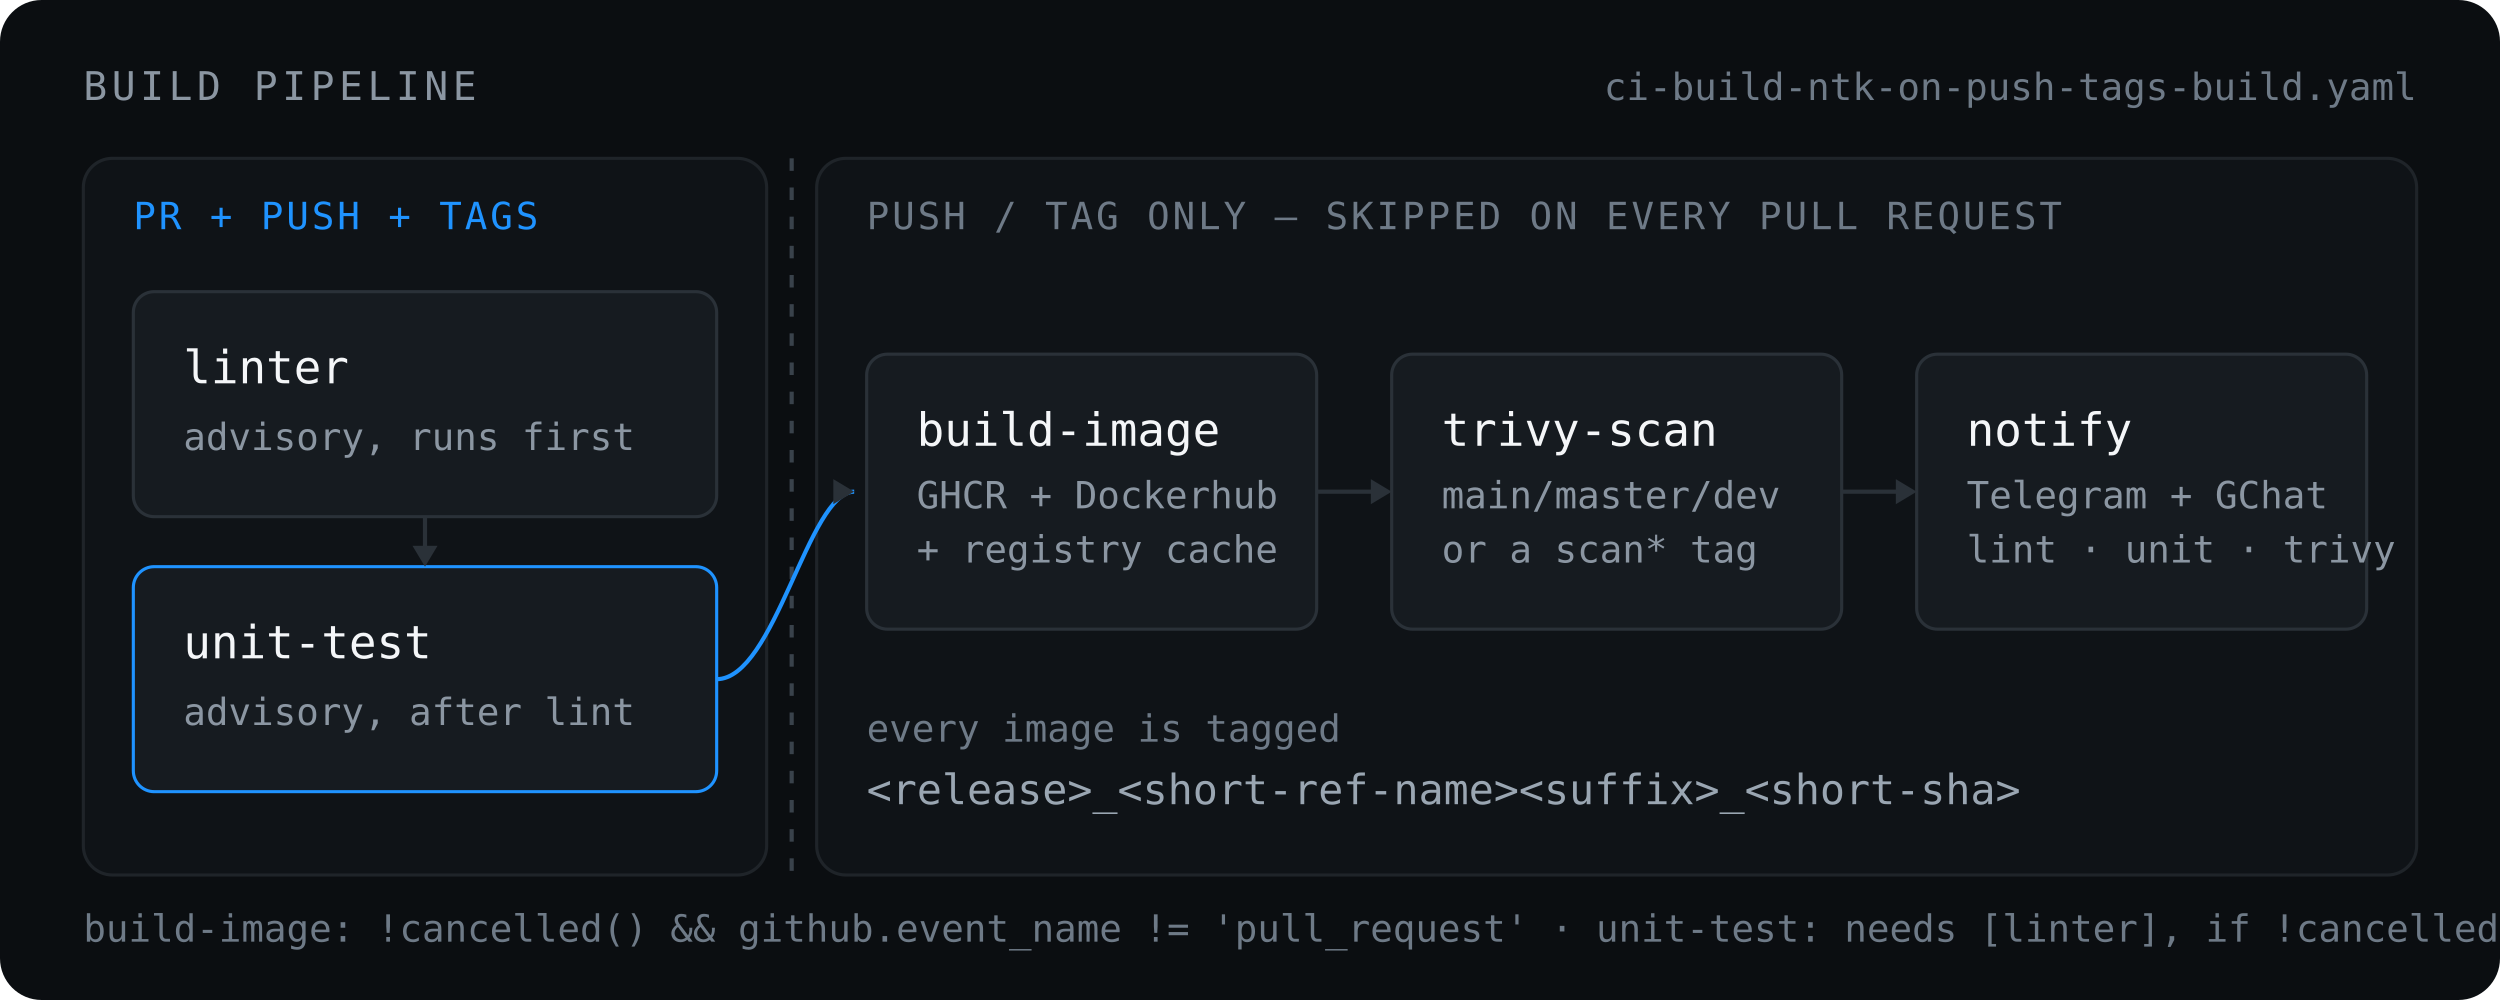
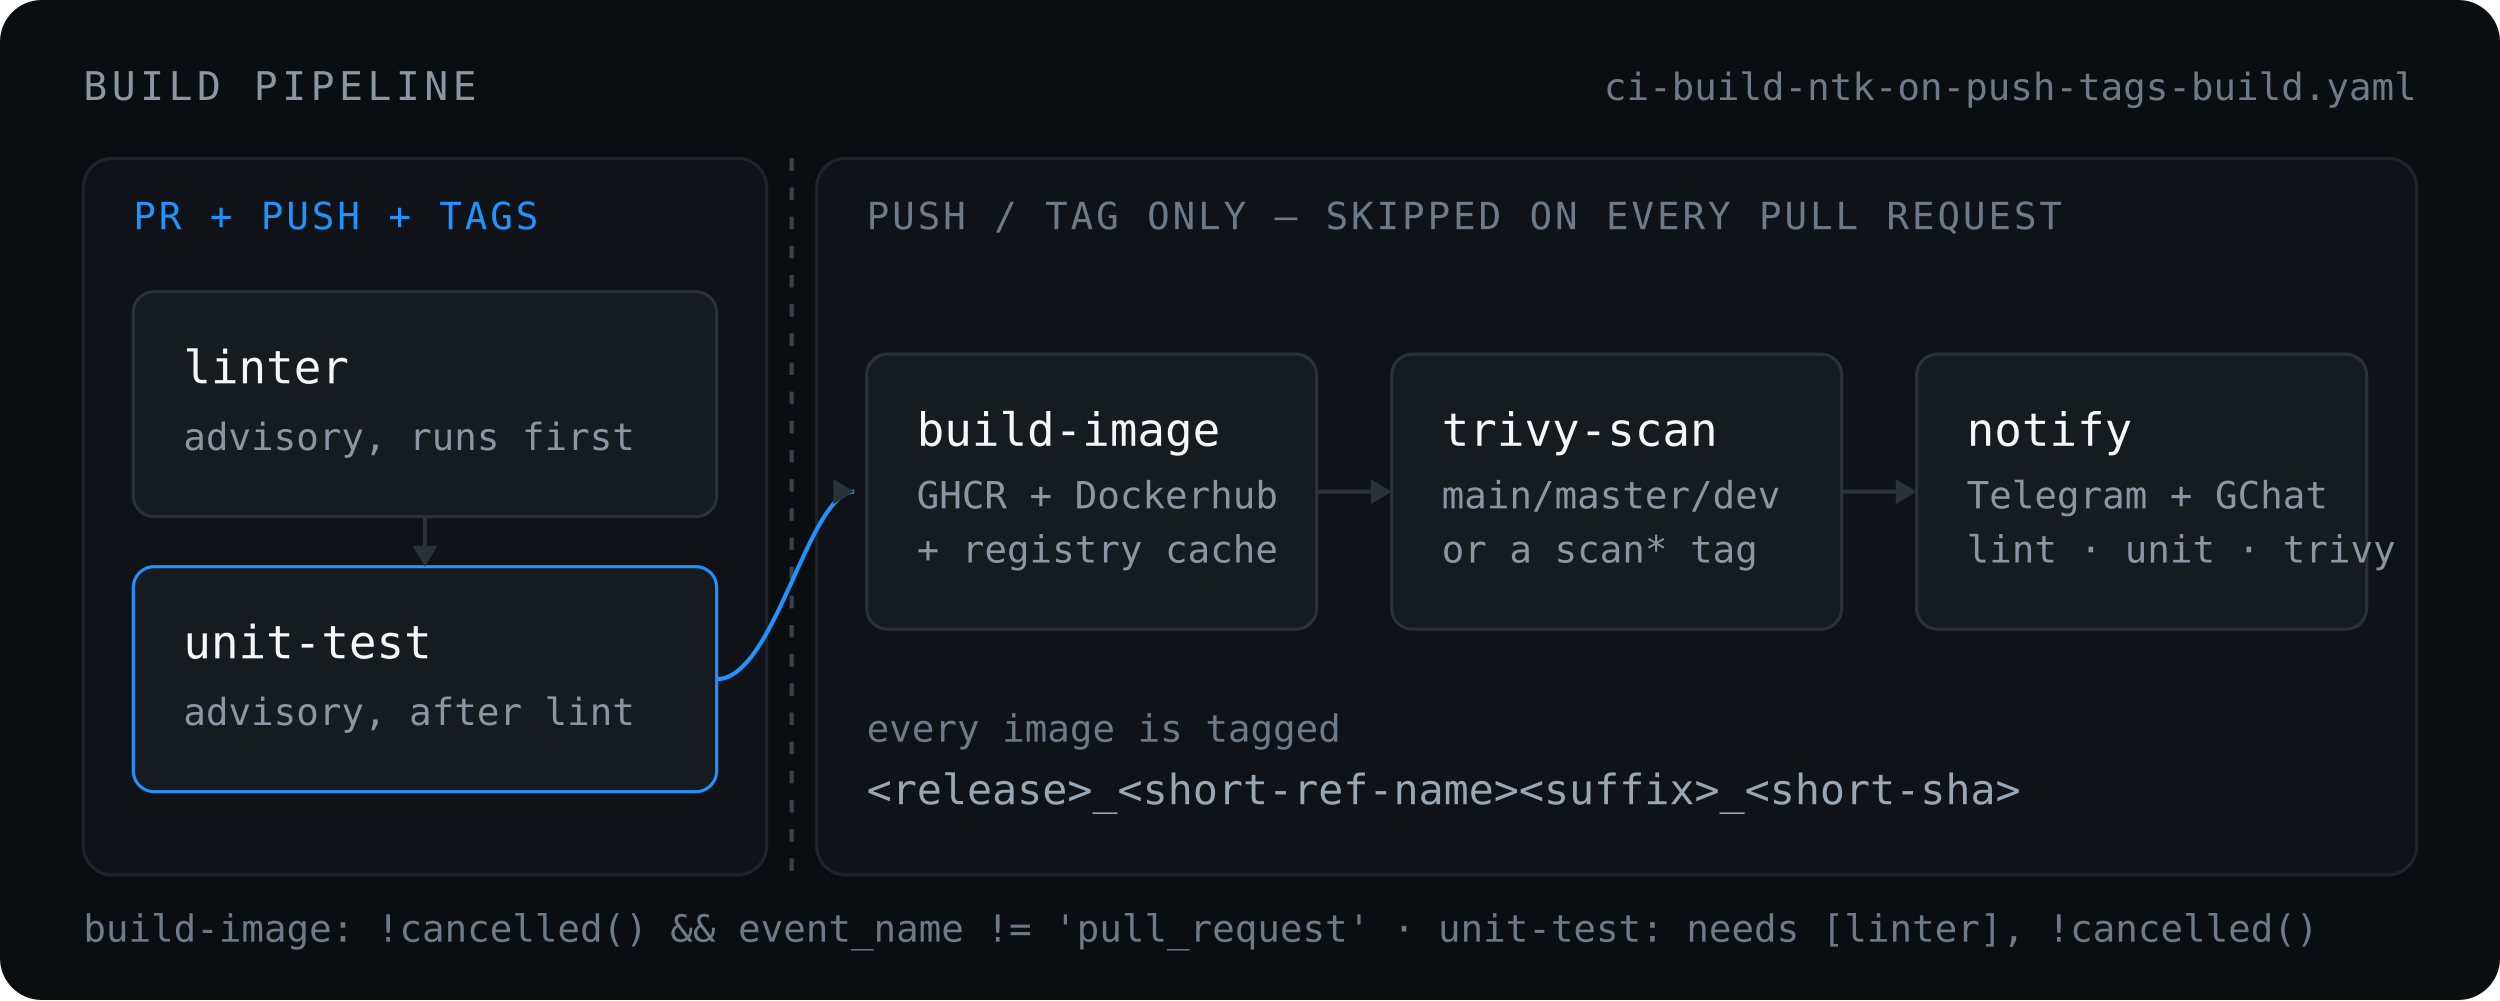
<svg xmlns="http://www.w3.org/2000/svg" width="1200" height="480" viewBox="0 0 1200 480" role="img" aria-labelledby="pipeTitle pipeDesc">
  <rect width="1200" height="480" rx="20" fill="#0B0E11" />
  <text x="40" y="48" font-family="ui-monospace,SFMono-Regular,Menlo,monospace" font-size="19" letter-spacing="2.2" fill="#8B96A2">BUILD PIPELINE</text>
  <text x="1160" y="48" text-anchor="end" font-family="ui-monospace,SFMono-Regular,Menlo,monospace" font-size="18" fill="#6E7A87">ci-build-ntk-on-push-tags-build.yaml</text>
  <g id="zone-all-events">
    <rect x="40" y="76" width="328" height="344" rx="14" fill="#0F1317" stroke="#1F2429" stroke-width="1.5" />
    <text x="64" y="110" font-family="ui-monospace,SFMono-Regular,Menlo,monospace" font-size="18" letter-spacing="1.4" fill="#1F93FF">PR + PUSH + TAGS</text>
-     <rect x="64" y="140" width="280" height="108" rx="10" fill="#161B20" stroke="#2A3138" stroke-width="1.5" />
-     <text x="88" y="184" font-family="ui-monospace,SFMono-Regular,Menlo,monospace" font-size="22" fill="#F4F6F8">linter</text>
-     <text x="88" y="216" font-family="ui-monospace,SFMono-Regular,Menlo,monospace" font-size="18" fill="#8B96A2">advisory, runs first</text>
-     <rect x="64" y="272" width="280" height="108" rx="10" fill="#161B20" stroke="#1F93FF" stroke-width="1.5" />
-     <text x="88" y="316" font-family="ui-monospace,SFMono-Regular,Menlo,monospace" font-size="22" fill="#F4F6F8">unit-test</text>
-     <text x="88" y="348" font-family="ui-monospace,SFMono-Regular,Menlo,monospace" font-size="18" fill="#8B96A2">advisory, after lint</text>
+     <g id="job-linter">
+       <rect x="64" y="140" width="280" height="108" rx="10" fill="#161B20" stroke="#2A3138" stroke-width="1.5" />
+       <text x="88" y="184" font-family="ui-monospace,SFMono-Regular,Menlo,monospace" font-size="22" fill="#F4F6F8">linter</text>
+       <text x="88" y="216" font-family="ui-monospace,SFMono-Regular,Menlo,monospace" font-size="18" fill="#8B96A2">advisory, runs first</text>
+     </g>
+     <g id="job-unit">
+       <rect x="64" y="272" width="280" height="108" rx="10" fill="#161B20" stroke="#1F93FF" stroke-width="1.5" />
+       <text x="88" y="316" font-family="ui-monospace,SFMono-Regular,Menlo,monospace" font-size="22" fill="#F4F6F8">unit-test</text>
+       <text x="88" y="348" font-family="ui-monospace,SFMono-Regular,Menlo,monospace" font-size="18" fill="#8B96A2">advisory, after lint</text>
+     </g>
  </g>
  <line x1="380" y1="76" x2="380" y2="420" stroke="#39424B" stroke-width="2" stroke-dasharray="6 8" />
  <g id="zone-non-pr">
    <rect x="392" y="76" width="768" height="344" rx="14" fill="#0F1317" stroke="#1F2429" stroke-width="1.5" />
    <text x="416" y="110" font-family="ui-monospace,SFMono-Regular,Menlo,monospace" font-size="18" letter-spacing="1.4" fill="#6E7A87">PUSH / TAG ONLY — SKIPPED ON EVERY PULL REQUEST</text>
-     <rect x="416" y="170" width="216" height="132" rx="10" fill="#161B20" stroke="#2A3138" stroke-width="1.5" />
-     <text x="440" y="214" font-family="ui-monospace,SFMono-Regular,Menlo,monospace" font-size="22" fill="#F4F6F8">build-image</text>
-     <text x="440" y="244" font-family="ui-monospace,SFMono-Regular,Menlo,monospace" font-size="18" fill="#8B96A2">GHCR + Dockerhub</text>
-     <text x="440" y="270" font-family="ui-monospace,SFMono-Regular,Menlo,monospace" font-size="18" fill="#8B96A2">+ registry cache</text>
-     <rect x="668" y="170" width="216" height="132" rx="10" fill="#161B20" stroke="#2A3138" stroke-width="1.5" />
-     <text x="692" y="214" font-family="ui-monospace,SFMono-Regular,Menlo,monospace" font-size="22" fill="#F4F6F8">trivy-scan</text>
-     <text x="692" y="244" font-family="ui-monospace,SFMono-Regular,Menlo,monospace" font-size="18" fill="#8B96A2">main/master/dev</text>
-     <text x="692" y="270" font-family="ui-monospace,SFMono-Regular,Menlo,monospace" font-size="18" fill="#8B96A2">or a scan* tag</text>
-     <rect x="920" y="170" width="216" height="132" rx="10" fill="#161B20" stroke="#2A3138" stroke-width="1.5" />
-     <text x="944" y="214" font-family="ui-monospace,SFMono-Regular,Menlo,monospace" font-size="22" fill="#F4F6F8">notify</text>
-     <text x="944" y="244" font-family="ui-monospace,SFMono-Regular,Menlo,monospace" font-size="18" fill="#8B96A2">Telegram + GChat</text>
-     <text x="944" y="270" font-family="ui-monospace,SFMono-Regular,Menlo,monospace" font-size="18" fill="#8B96A2">lint · unit · trivy</text>
+     <g id="job-build">
+       <rect x="416" y="170" width="216" height="132" rx="10" fill="#161B20" stroke="#2A3138" stroke-width="1.5" />
+       <text x="440" y="214" font-family="ui-monospace,SFMono-Regular,Menlo,monospace" font-size="22" fill="#F4F6F8">build-image</text>
+       <text x="440" y="244" font-family="ui-monospace,SFMono-Regular,Menlo,monospace" font-size="18" fill="#8B96A2">GHCR + Dockerhub</text>
+       <text x="440" y="270" font-family="ui-monospace,SFMono-Regular,Menlo,monospace" font-size="18" fill="#8B96A2">+ registry cache</text>
+     </g>
+     <g id="job-trivy">
+       <rect x="668" y="170" width="216" height="132" rx="10" fill="#161B20" stroke="#2A3138" stroke-width="1.5" />
+       <text x="692" y="214" font-family="ui-monospace,SFMono-Regular,Menlo,monospace" font-size="22" fill="#F4F6F8">trivy-scan</text>
+       <text x="692" y="244" font-family="ui-monospace,SFMono-Regular,Menlo,monospace" font-size="18" fill="#8B96A2">main/master/dev</text>
+       <text x="692" y="270" font-family="ui-monospace,SFMono-Regular,Menlo,monospace" font-size="18" fill="#8B96A2">or a scan* tag</text>
+     </g>
+     <g id="job-notify">
+       <rect x="920" y="170" width="216" height="132" rx="10" fill="#161B20" stroke="#2A3138" stroke-width="1.5" />
+       <text x="944" y="214" font-family="ui-monospace,SFMono-Regular,Menlo,monospace" font-size="22" fill="#F4F6F8">notify</text>
+       <text x="944" y="244" font-family="ui-monospace,SFMono-Regular,Menlo,monospace" font-size="18" fill="#8B96A2">Telegram + GChat</text>
+       <text x="944" y="270" font-family="ui-monospace,SFMono-Regular,Menlo,monospace" font-size="18" fill="#8B96A2">lint · unit · trivy</text>
+     </g>
    <text x="416" y="356" font-family="ui-monospace,SFMono-Regular,Menlo,monospace" font-size="18" fill="#6E7A87">every image is tagged</text>
    <text x="416" y="386" font-family="ui-monospace,SFMono-Regular,Menlo,monospace" font-size="20" fill="#9AA6B2">&lt;release&gt;_&lt;short-ref-name&gt;&lt;suffix&gt;_&lt;short-sha&gt;</text>
  </g>
-   <g fill="none" stroke-width="2">
-     <path d="M204 248 L 204 266" stroke="#2A3138" />
-     <path d="M344 326 C 372 326, 388 236, 410 236" stroke="#1F93FF" />
-     <path d="M632 236 L 662 236" stroke="#2A3138" />
-     <path d="M884 236 L 914 236" stroke="#2A3138" />
+   <g id="conn-lint-unit">
+     <path d="M204 248 L 204 266" fill="none" stroke="#2A3138" stroke-width="2" />
+     <path d="M204 272 l -6 -10 h 12 z" fill="#2A3138" />
  </g>
-   <g fill="#2A3138">
-     <path d="M204 272 l -6 -10 h 12 z" />
-     <path d="M410 236 l -10 -6 v 12 z" />
-     <path d="M668 236 l -10 -6 v 12 z" />
-     <path d="M920 236 l -10 -6 v 12 z" />
+   <g id="conn-flow">
+     <path d="M344 326 C 372 326, 388 236, 410 236" fill="none" stroke="#1F93FF" stroke-width="2" />
+     <path d="M410 236 l -10 -6 v 12 z" fill="#2A3138" />
+     <path d="M632 236 L 662 236" fill="none" stroke="#2A3138" stroke-width="2" />
+     <path d="M668 236 l -10 -6 v 12 z" fill="#2A3138" />
+     <path d="M884 236 L 914 236" fill="none" stroke="#2A3138" stroke-width="2" />
+     <path d="M920 236 l -10 -6 v 12 z" fill="#2A3138" />
  </g>
-   <text x="40" y="452" font-family="ui-monospace,SFMono-Regular,Menlo,monospace" font-size="18" fill="#6E7A87">build-image: !cancelled() &amp;&amp; github.event_name != 'pull_request'   ·   unit-test: needs [linter], if !cancelled()</text>
+   <text x="40" y="452" font-family="ui-monospace,SFMono-Regular,Menlo,monospace" font-size="18" fill="#6E7A87">build-image: !cancelled() &amp;&amp; event_name != 'pull_request'   ·   unit-test: needs [linter], !cancelled()</text>
</svg>
